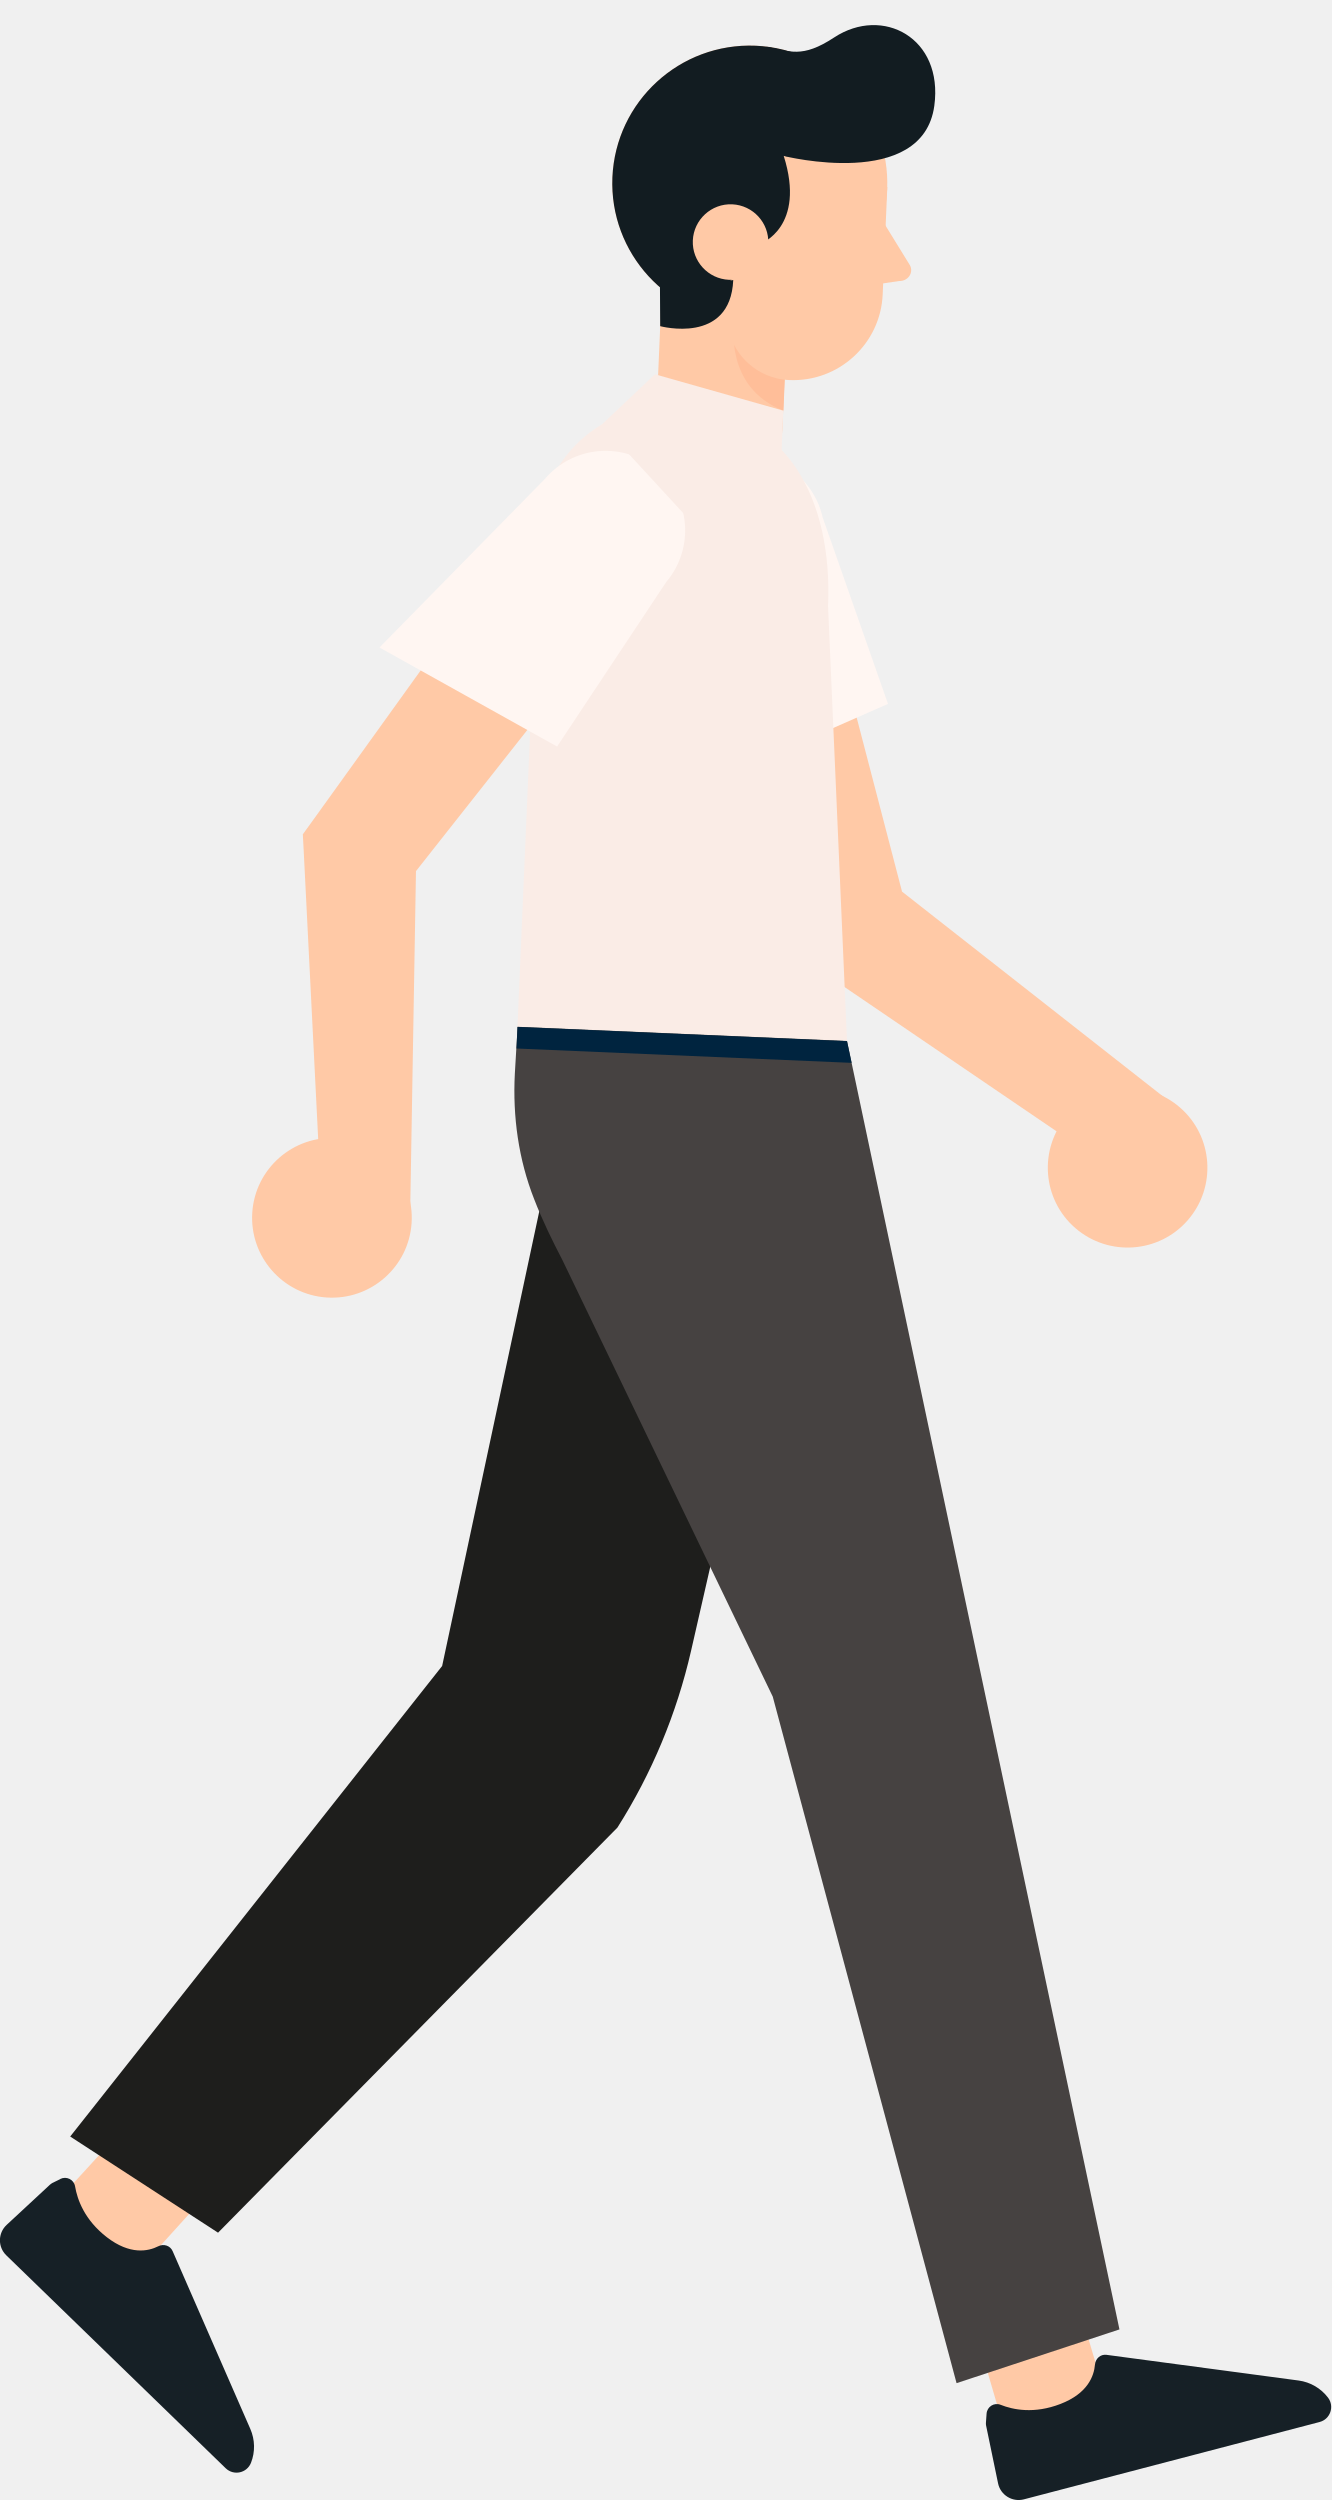
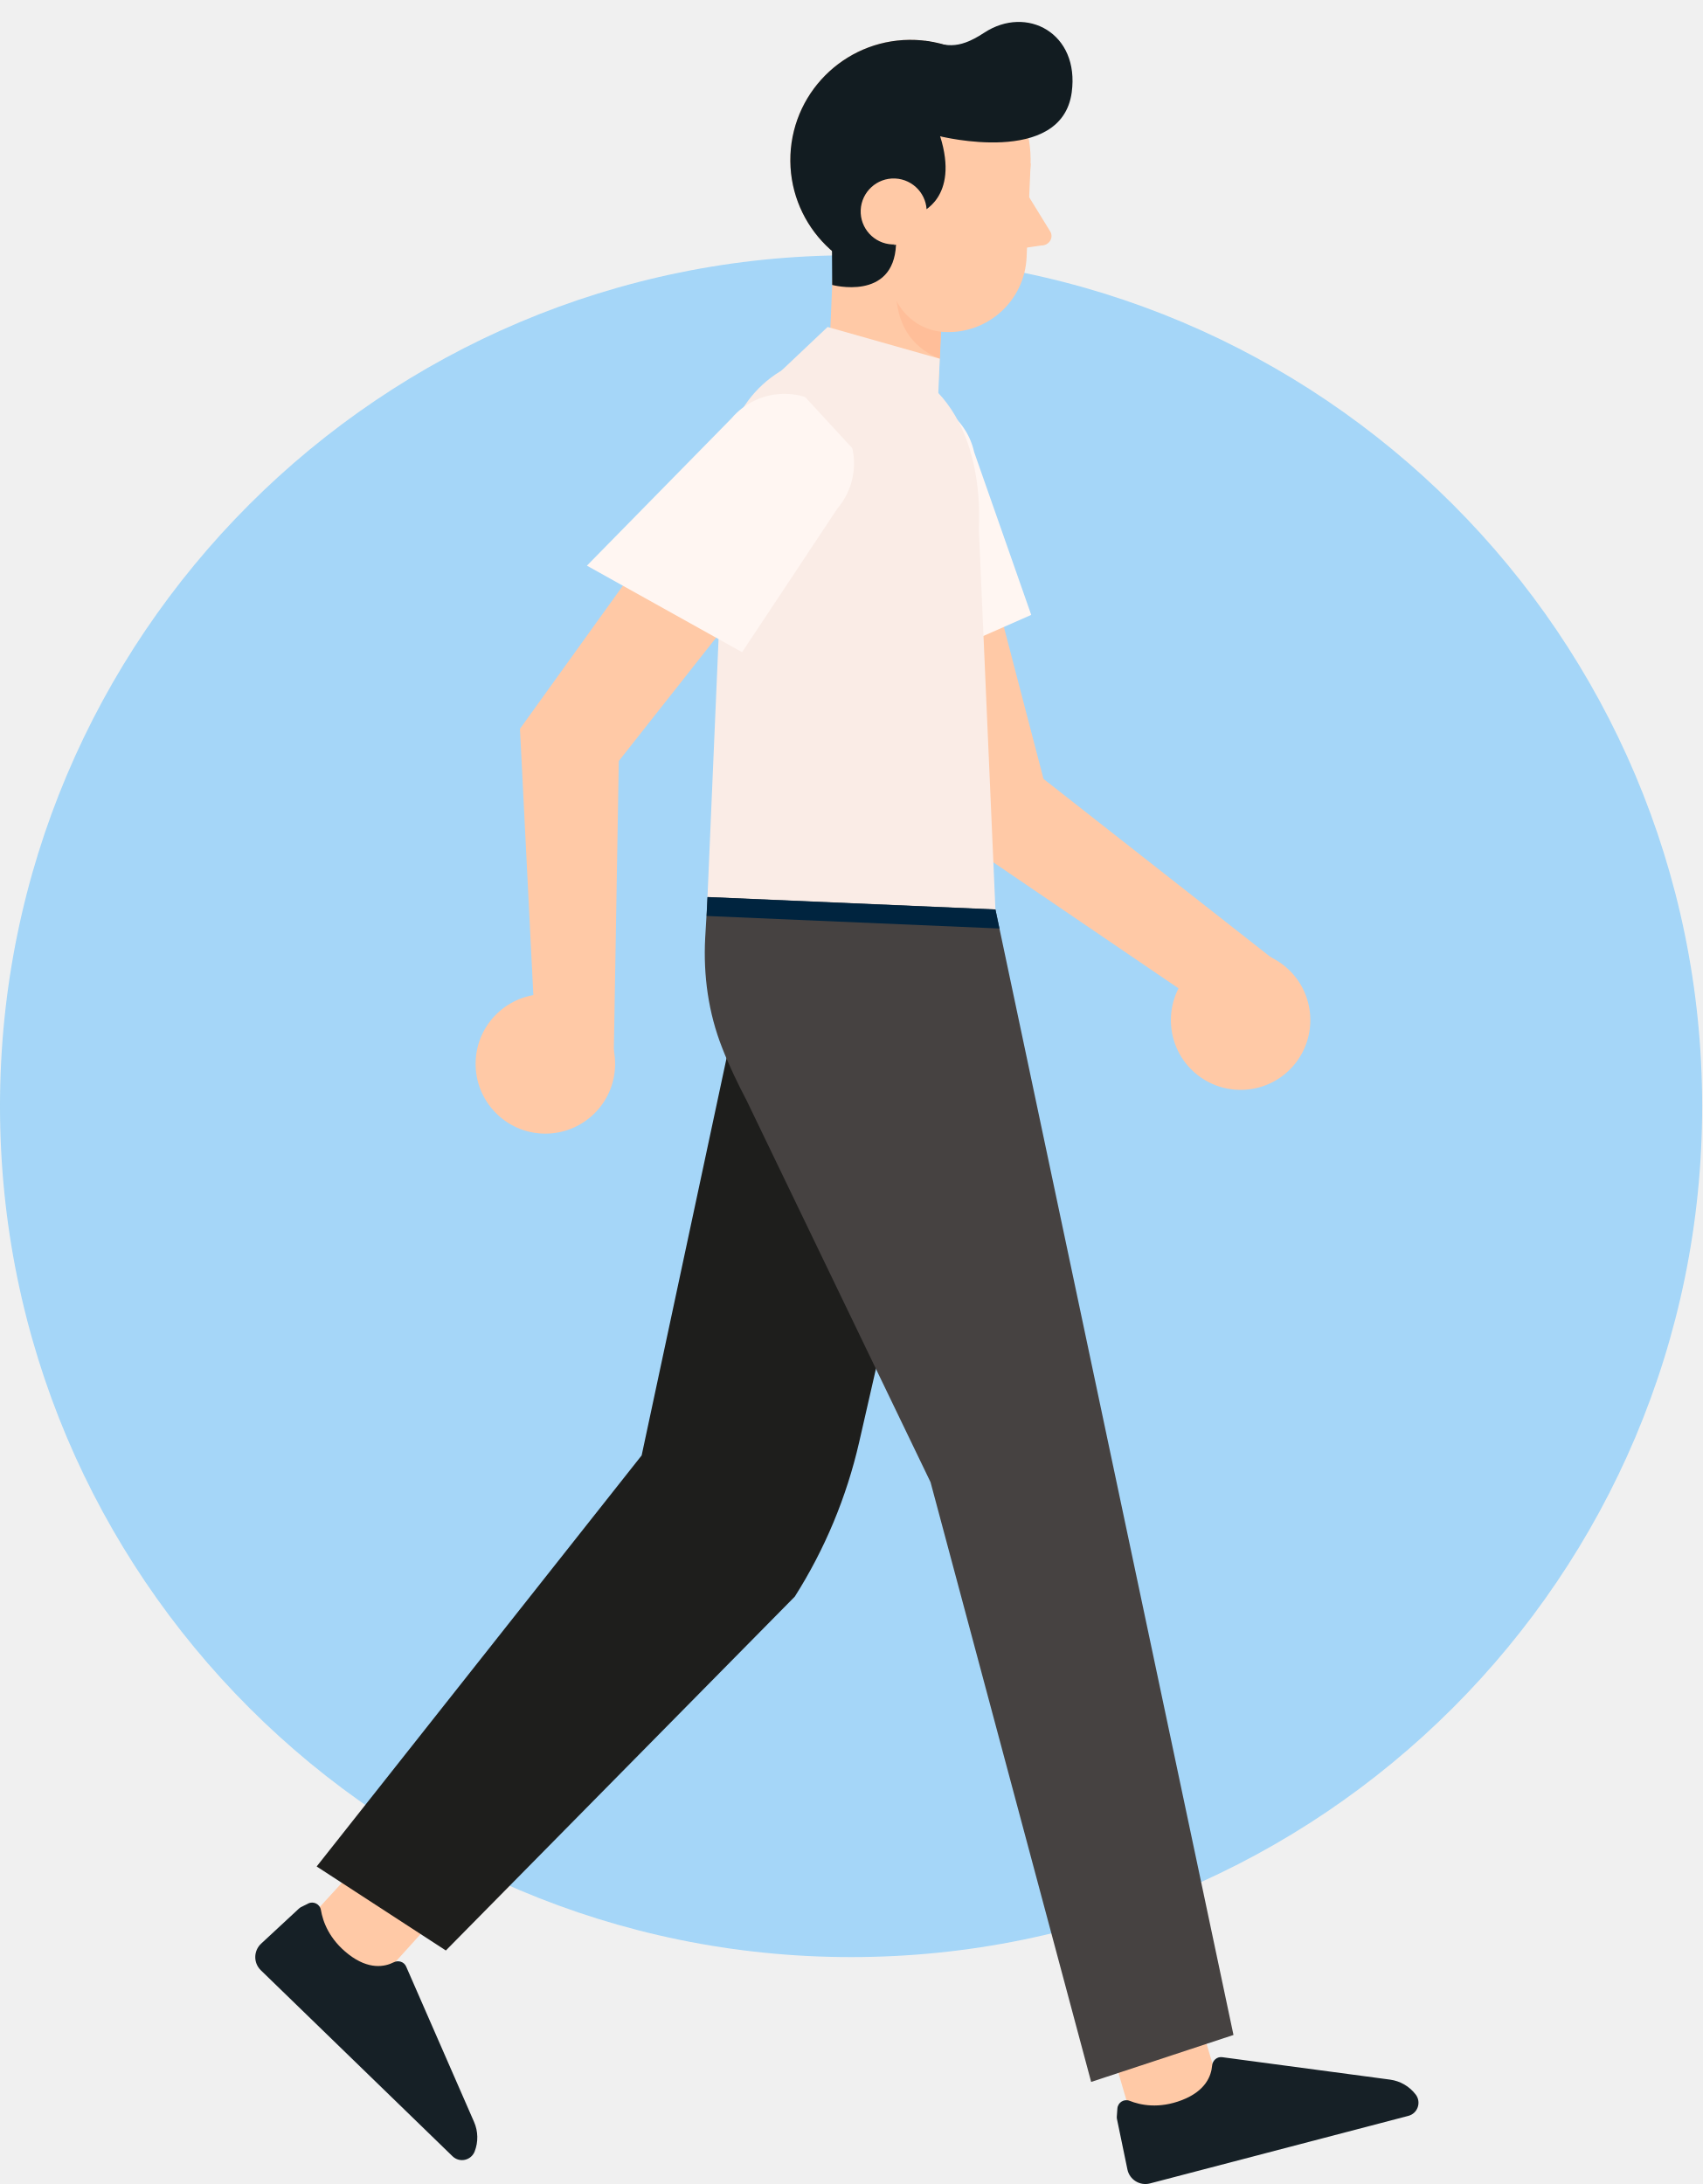
- <svg xmlns="http://www.w3.org/2000/svg" width="41" height="77" viewBox="0 0 41 77" fill="none">
-   <g clip-path="url(#clip0_929_5106)">
-     <path d="M24.778 15.934L27.921 27.993L27.276 27.064L36.243 34.1L34.649 36.279L25.229 29.868L24.774 29.559L24.584 28.943L20.91 17.038L24.778 15.934Z" fill="#FFC9A6" />
-     <path d="M36.34 34.108C37.366 34.996 37.476 36.55 36.588 37.577C35.7 38.603 34.146 38.713 33.12 37.825C32.094 36.936 31.985 35.382 32.873 34.355C33.761 33.329 35.314 33.219 36.34 34.108Z" fill="#FFC9A6" />
-     <path d="M21.615 24.203L20.553 17.001C20.261 15.678 21.092 14.372 22.414 14.075C23.736 13.783 25.042 14.615 25.338 15.938L27.35 21.679L21.619 24.203H21.615Z" fill="#FFF6F2" />
-     <path d="M4.149 65.18L1.614 67.952L4.287 69.891L6.764 67.152L4.149 65.18Z" fill="#FFC9A6" />
-     <path d="M29.925 71.376L30.979 74.983L34.021 73.705L32.966 70.163L29.925 71.376Z" fill="#FFC9A6" />
-     <path d="M23.485 41.217L21.283 50.853C20.841 52.781 20.074 54.623 19.016 56.29L6.716 68.767L2.162 65.805L13.618 51.312L17.272 34.209L23.485 41.212V41.217Z" fill="#1E1E1C" />
-     <path d="M1.857 67.112C2.048 67.018 2.275 67.128 2.312 67.339C2.381 67.749 2.604 68.374 3.289 68.905C4.003 69.457 4.562 69.343 4.875 69.185C5.041 69.1 5.244 69.165 5.317 69.335L7.709 74.809C7.855 75.142 7.863 75.519 7.73 75.856C7.604 76.172 7.198 76.261 6.951 76.022L0.195 69.465C-0.073 69.205 -0.065 68.779 0.203 68.528L1.537 67.29C1.557 67.27 1.586 67.254 1.61 67.237L1.857 67.116V67.112Z" fill="#162026" />
-     <path d="M26.088 32.067L15.938 31.629L16.595 16.324C16.688 14.129 18.545 12.42 20.743 12.518L20.983 12.53C24.259 12.672 25.646 15.394 25.504 18.673L26.088 32.067Z" fill="#FAECE6" />
-     <path d="M26.088 32.067L34.479 71.746L29.462 73.401L23.801 52.257L17.325 38.815C17.012 38.214 16.704 37.585 16.453 36.936C15.97 35.711 15.788 34.388 15.857 33.073L15.942 31.625L26.092 32.063L26.088 32.067Z" fill="#464241" />
-     <path d="M30.387 74.338C30.403 74.127 30.618 73.989 30.817 74.067C31.202 74.221 31.851 74.355 32.662 74.042C33.502 73.718 33.696 73.182 33.725 72.829C33.741 72.642 33.899 72.504 34.081 72.529L39.998 73.32C40.359 73.369 40.684 73.559 40.903 73.847C41.109 74.119 40.972 74.513 40.643 74.598L31.535 76.98C31.178 77.073 30.813 76.846 30.74 76.485L30.371 74.704C30.367 74.675 30.363 74.643 30.367 74.614L30.387 74.338Z" fill="#162026" />
-     <path d="M20.188 17.48L12.474 27.259L12.823 26.188L12.629 37.585L9.928 37.63L9.356 26.244L9.327 25.697L9.705 25.173L16.976 15.058L20.188 17.48Z" fill="#FFC9A6" />
-     <path d="M12.677 37.67C12.588 39.025 11.416 40.052 10.062 39.963C8.707 39.873 7.681 38.701 7.77 37.346C7.859 35.99 9.031 34.964 10.386 35.053C11.74 35.142 12.766 36.315 12.677 37.67Z" fill="#FFC9A6" />
-     <path d="M11.688 19.943L16.785 14.749C17.661 13.719 19.206 13.593 20.24 14.469C21.27 15.346 21.396 16.892 20.52 17.926L17.158 22.994L11.688 19.943Z" fill="#FFF6F2" />
-     <path d="M22.418 14.773L22.094 14.757C21.015 14.713 20.176 13.796 20.22 12.716L20.528 5.534L24.422 5.701L24.097 13.227C24.061 14.116 23.306 14.81 22.418 14.769V14.773Z" fill="#FFC9A6" />
-     <path d="M22.613 9.961C22.613 9.961 22.297 11.933 24.13 12.647L24.186 11.329L22.617 9.961H22.613Z" fill="#FFBE99" />
-     <path d="M27.325 5.827C27.224 8.164 25.249 9.978 22.913 9.876C20.577 9.775 18.764 7.799 18.862 5.462C18.963 3.124 20.938 1.311 23.274 1.408C25.61 1.509 27.423 3.486 27.325 5.823V5.827Z" fill="#FFC9A6" />
-     <path d="M24.308 11.706C23.197 11.657 22.337 10.72 22.386 9.608L22.56 5.555L27.329 5.762L27.187 9.064C27.122 10.59 25.833 11.771 24.312 11.706H24.308Z" fill="#FFC9A6" />
-     <path d="M27.163 6.768L28.027 8.172C28.148 8.399 27.966 8.663 27.698 8.655L26.62 8.813L27.163 6.772V6.768Z" fill="#FFC9A6" />
-     <mask id="mask0_929_5106" style="mask-type:luminance" maskUnits="userSpaceOnUse" x="18" y="1" width="10" height="9">
-       <path d="M27.325 5.827C27.224 8.164 25.249 9.978 22.913 9.876C20.577 9.775 18.764 7.799 18.862 5.462C18.963 3.124 20.938 1.311 23.274 1.408C25.61 1.509 27.423 3.486 27.325 5.823V5.827Z" fill="white" />
+ <svg xmlns="http://www.w3.org/2000/svg" width="60" height="77" viewBox="0 0 60 77" fill="none">
+   <rect opacity="0.5" y="9" width="60" height="60" rx="30" fill="#59BCFF" />
+   <g clip-path="url(#clip0_10_3665)">
+     <path d="M33.778 15.934L36.921 27.993L36.276 27.064L45.243 34.1L43.649 36.279L34.228 29.868L33.774 29.559L33.584 28.943L29.91 17.038L33.778 15.934Z" fill="#FFC9A6" />
+     <path d="M45.34 34.108C46.366 34.996 46.476 36.55 45.588 37.577C44.7 38.603 43.146 38.713 42.12 37.825C41.094 36.936 40.985 35.382 41.873 34.355C42.761 33.329 44.314 33.219 45.34 34.108Z" fill="#FFC9A6" />
+     <path d="M30.615 24.203L29.553 17.001C29.261 15.678 30.092 14.372 31.414 14.075C32.736 13.783 34.042 14.615 34.338 15.938L36.35 21.679L30.619 24.203H30.615Z" fill="#FFF6F2" />
+     <path d="M13.149 65.18L10.614 67.952L13.287 69.891L15.764 67.152L13.149 65.18Z" fill="#FFC9A6" />
+     <path d="M38.925 71.376L39.979 74.983L43.021 73.705L41.966 70.163L38.925 71.376Z" fill="#FFC9A6" />
+     <path d="M32.485 41.217L30.283 50.853C29.841 52.781 29.074 54.623 28.016 56.29L15.716 68.767L11.162 65.805L22.618 51.312L26.272 34.209L32.485 41.212V41.217Z" fill="#1E1E1C" />
+     <path d="M10.857 67.112C11.048 67.018 11.275 67.128 11.312 67.339C11.38 67.749 11.604 68.374 12.289 68.905C13.003 69.457 13.562 69.343 13.875 69.185C14.041 69.1 14.244 69.165 14.317 69.335L16.709 74.809C16.855 75.142 16.863 75.519 16.73 75.856C16.604 76.172 16.198 76.261 15.951 76.022L9.195 69.465C8.927 69.205 8.935 68.779 9.203 68.528L10.537 67.29C10.557 67.27 10.586 67.254 10.61 67.237L10.857 67.116V67.112Z" fill="#162026" />
+     <path d="M35.088 32.067L24.938 31.629L25.595 16.324C25.688 14.129 27.545 12.42 29.743 12.518L29.983 12.53C33.259 12.672 34.646 15.394 34.504 18.673L35.088 32.067Z" fill="#FAECE6" />
+     <path d="M35.088 32.067L43.479 71.746L38.462 73.401L32.801 52.257L26.325 38.815C26.012 38.214 25.704 37.585 25.453 36.936C24.97 35.711 24.788 34.388 24.857 33.073L24.942 31.625L35.092 32.063L35.088 32.067Z" fill="#464241" />
+     <path d="M39.387 74.338C39.403 74.127 39.618 73.989 39.817 74.067C40.202 74.221 40.851 74.355 41.662 74.042C42.502 73.718 42.696 73.182 42.725 72.829C42.741 72.642 42.899 72.504 43.081 72.529L48.998 73.32C49.359 73.369 49.684 73.559 49.903 73.847C50.109 74.119 49.972 74.513 49.643 74.598L40.535 76.98C40.178 77.073 39.813 76.846 39.74 76.485L39.371 74.704C39.367 74.675 39.363 74.643 39.367 74.614L39.387 74.338Z" fill="#162026" />
+     <path d="M29.188 17.48L21.474 27.259L21.823 26.188L21.628 37.585L18.928 37.63L18.356 26.244L18.327 25.697L18.704 25.173L25.976 15.058L29.188 17.48Z" fill="#FFC9A6" />
+     <path d="M21.677 37.67C21.588 39.025 20.416 40.052 19.061 39.963C17.707 39.873 16.681 38.701 16.77 37.346C16.859 35.99 18.031 34.964 19.386 35.053C20.74 35.142 21.766 36.315 21.677 37.67Z" fill="#FFC9A6" />
+     <path d="M20.688 19.943L25.785 14.749C26.661 13.719 28.206 13.593 29.24 14.469C30.27 15.346 30.396 16.892 29.52 17.926L26.158 22.994L20.688 19.943Z" fill="#FFF6F2" />
+     <path d="M31.418 14.773L31.094 14.757C30.015 14.713 29.176 13.796 29.22 12.716L29.528 5.534L33.422 5.701L33.097 13.227C33.061 14.116 32.306 14.81 31.418 14.769V14.773Z" fill="#FFC9A6" />
+     <path d="M31.613 9.961C31.613 9.961 31.297 11.933 33.13 12.647L33.186 11.329L31.617 9.961H31.613Z" fill="#FFBE99" />
+     <path d="M36.325 5.827C36.224 8.164 34.249 9.978 31.913 9.876C29.577 9.775 27.764 7.799 27.862 5.462C27.963 3.124 29.938 1.311 32.274 1.408C34.61 1.509 36.423 3.486 36.325 5.823V5.827Z" fill="#FFC9A6" />
+     <path d="M33.308 11.706C32.197 11.657 31.337 10.72 31.386 9.608L31.56 5.555L36.329 5.762L36.187 9.064C36.123 10.59 34.833 11.771 33.312 11.706H33.308Z" fill="#FFC9A6" />
+     <path d="M36.163 6.768L37.027 8.172C37.148 8.399 36.966 8.663 36.698 8.655L35.62 8.813L36.163 6.772V6.768Z" fill="#FFC9A6" />
+     <mask id="mask0_10_3665" style="mask-type:luminance" maskUnits="userSpaceOnUse" x="27" y="1" width="10" height="9">
+       <path d="M36.325 5.827C36.224 8.164 34.249 9.978 31.913 9.876C29.577 9.775 27.764 7.799 27.862 5.462C27.963 3.124 29.938 1.311 32.274 1.408C34.61 1.509 36.423 3.486 36.325 5.823V5.827Z" fill="white" />
    </mask>
-     <g mask="url(#mask0_929_5106)">
-       <path d="M23.432 7.502C23.432 7.502 24.831 6.995 24.138 4.8C24.138 4.8 27.159 5.279 27.857 4.256C27.857 4.256 25.561 -1.814 20.743 0.54C15.925 2.893 17.856 8.359 17.856 8.359L21.696 9.641L23.428 7.498L23.432 7.502Z" fill="#121C21" />
+     <g mask="url(#mask0_10_3665)">
+       <path d="M32.432 7.502C32.432 7.502 33.831 6.995 33.138 4.8C33.138 4.8 36.159 5.279 36.856 4.256C36.856 4.256 34.561 -1.814 29.743 0.54C24.925 2.893 26.856 8.359 26.856 8.359L30.696 9.641L32.428 7.498L32.432 7.502Z" fill="#121C21" />
    </g>
-     <path d="M23.663 7.506C23.635 8.147 23.091 8.647 22.451 8.618C21.81 8.59 21.311 8.046 21.339 7.405C21.368 6.764 21.911 6.265 22.552 6.293C23.193 6.322 23.692 6.865 23.663 7.506Z" fill="#FFC9A6" />
-     <path d="M20.322 8.026L20.334 10.046C20.334 10.046 22.495 10.631 22.584 8.626L21.279 8.805L20.322 8.026Z" fill="#121C21" />
-     <path d="M18.533 13.078L20.172 11.528L24.125 12.648L24.032 14.843L21.198 15.971L18.533 13.078Z" fill="#FAECE6" />
-     <path d="M26.23 32.736L15.909 32.294L15.938 31.629L26.088 32.067L26.23 32.736Z" fill="#00243F" />
-     <path d="M24.138 4.804C24.138 4.804 28.42 5.879 28.777 3.258C29.061 1.165 27.187 0.174 25.695 1.152C24.697 1.81 24.32 1.574 23.614 1.44" fill="#121C21" />
+     <path d="M32.663 7.506C32.635 8.147 32.091 8.647 31.451 8.618C30.81 8.59 30.311 8.046 30.339 7.405C30.368 6.764 30.911 6.265 31.552 6.293C32.193 6.322 32.691 6.865 32.663 7.506Z" fill="#FFC9A6" />
+     <path d="M29.322 8.026L29.334 10.046C29.334 10.046 31.495 10.631 31.584 8.626L30.279 8.805L29.322 8.026Z" fill="#121C21" />
+     <path d="M27.533 13.078L29.172 11.528L33.126 12.648L33.032 14.843L30.198 15.971L27.533 13.078Z" fill="#FAECE6" />
+     <path d="M35.23 32.736L24.909 32.294L24.938 31.629L35.088 32.067L35.23 32.736Z" fill="#00243F" />
+     <path d="M33.138 4.804C33.138 4.804 37.42 5.879 37.777 3.258C38.061 1.165 36.187 0.174 34.695 1.152C33.697 1.81 33.32 1.574 32.614 1.44" fill="#121C21" />
  </g>
  <defs>
-     <clipPath id="clip0_929_5106">
-       <rect width="41" height="77" fill="white" />
+     <clipPath id="clip0_10_3665">
+       <rect width="41" height="77" fill="white" transform="translate(9)" />
    </clipPath>
  </defs>
</svg>
